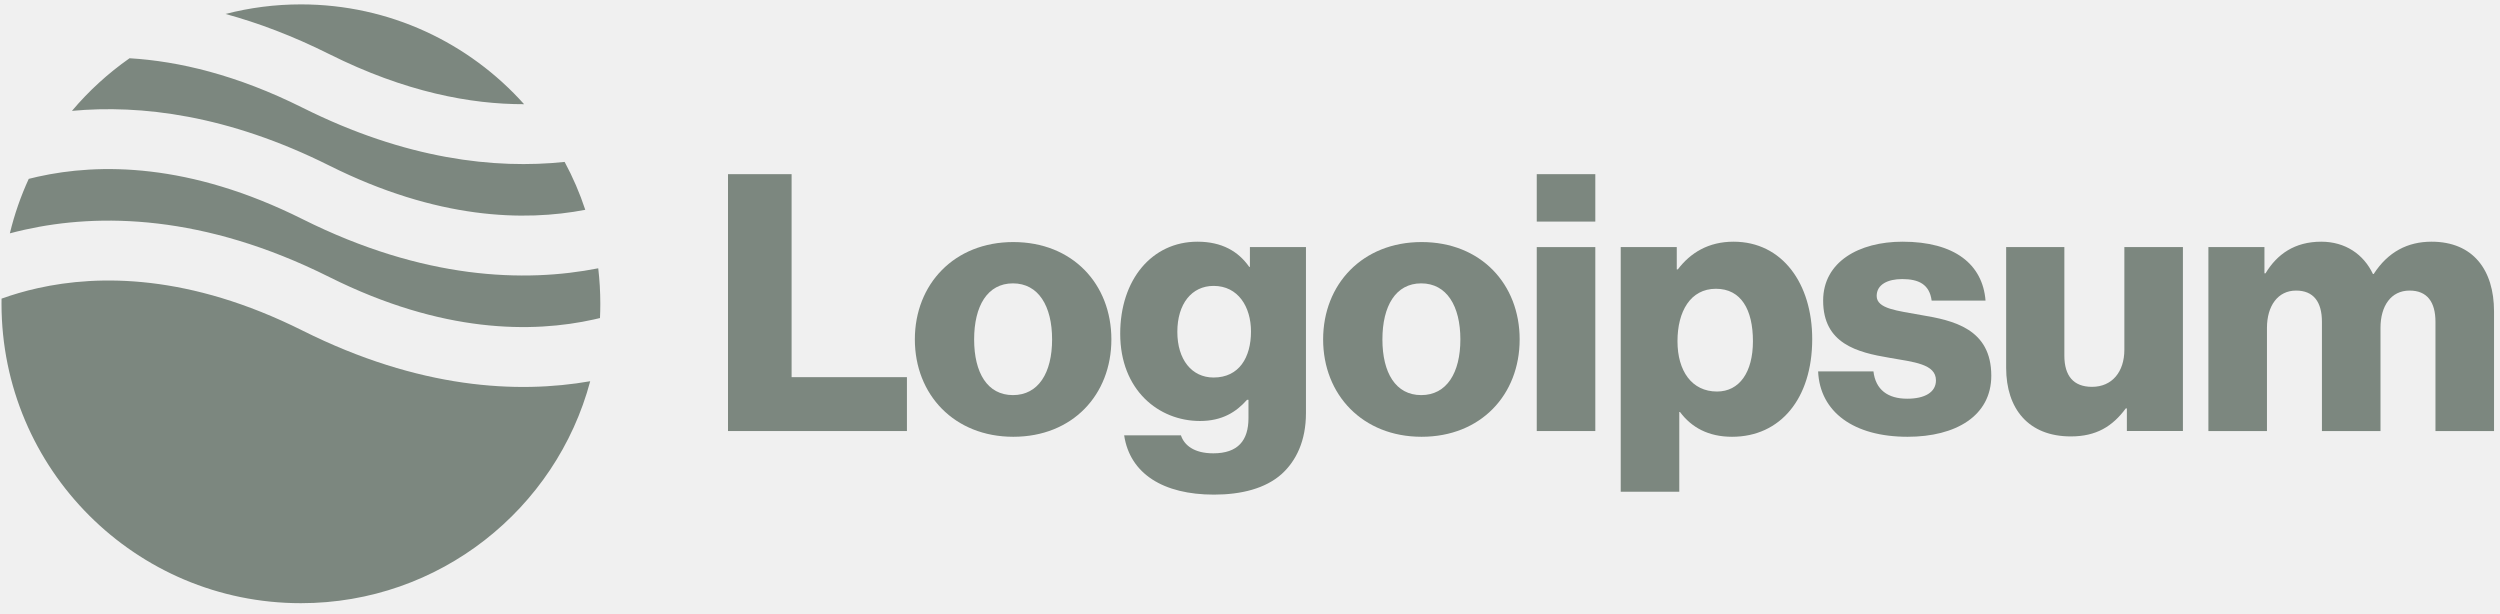
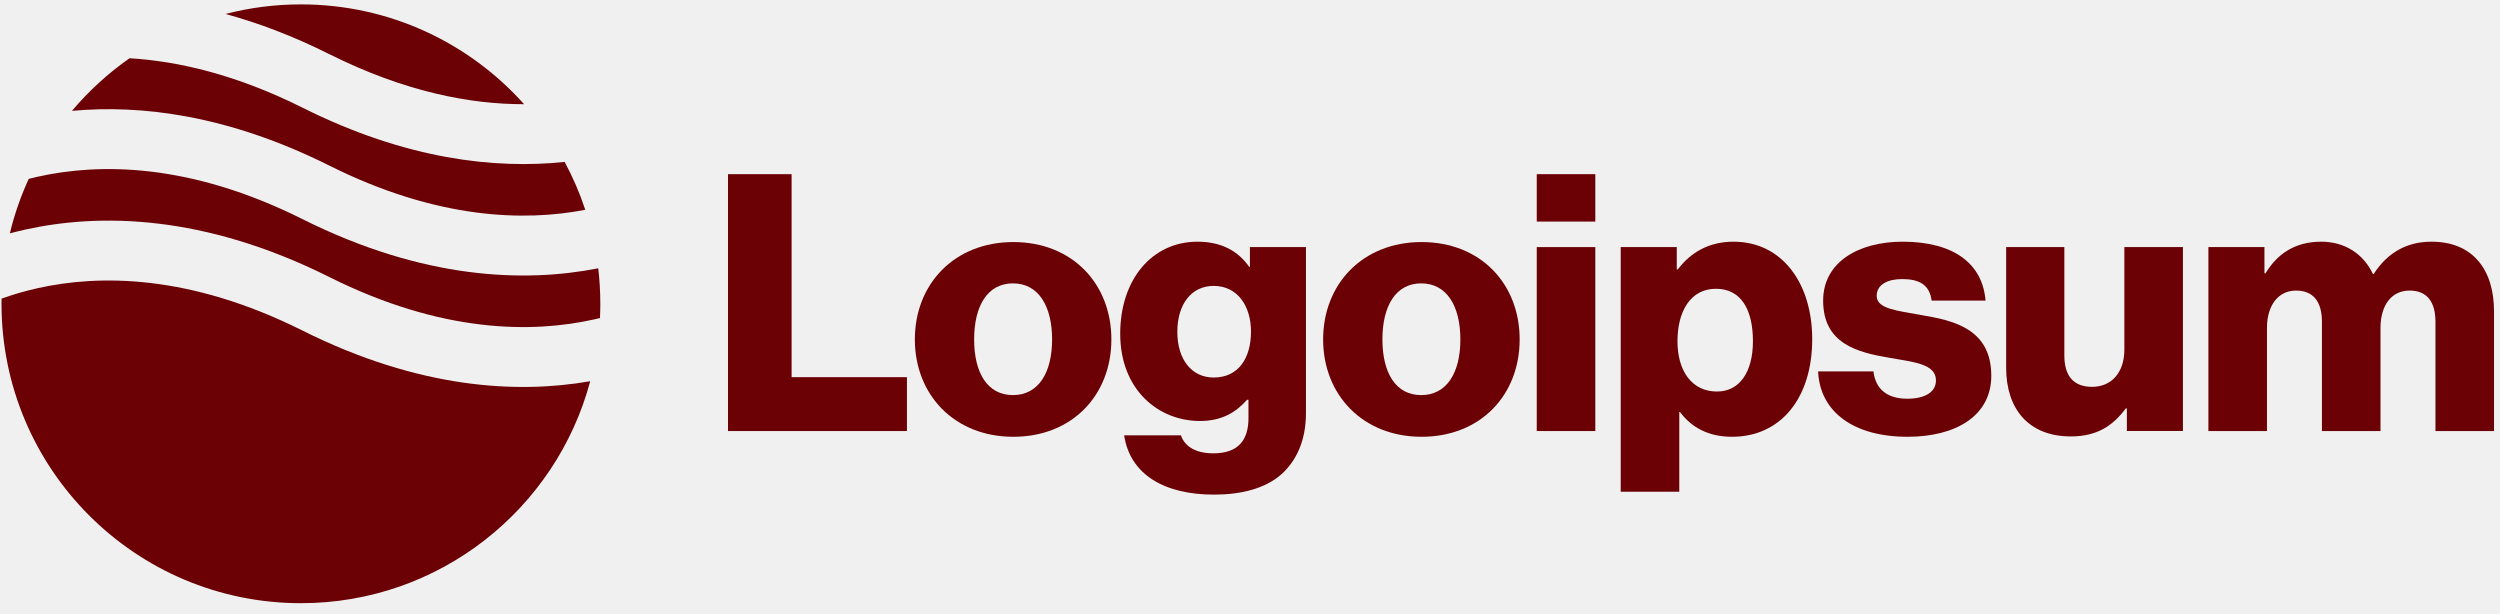
<svg xmlns="http://www.w3.org/2000/svg" width="167" height="41" viewBox="0 0 167 41" fill="none">
  <g clip-path="url(#clip0_285_246)">
-     <path d="M48.631 28.794H60.583V25.194H52.879V11.634H48.631V28.794Z" fill="#7C877F" />
-     <path d="M67.664 26.393C65.96 26.393 65.072 24.905 65.072 22.673C65.072 20.441 65.96 18.929 67.664 18.929C69.368 18.929 70.28 20.441 70.28 22.673C70.28 24.905 69.368 26.393 67.664 26.393ZM67.688 29.177C71.648 29.177 74.24 26.369 74.24 22.673C74.24 18.977 71.648 16.169 67.688 16.169C63.752 16.169 61.112 18.977 61.112 22.673C61.112 26.369 63.752 29.177 67.688 29.177Z" fill="#7C877F" />
-     <path d="M81.094 33.041C82.918 33.041 84.526 32.633 85.606 31.674C86.59 30.785 87.238 29.442 87.238 27.593V16.506H83.494V17.826H83.446C82.726 16.794 81.622 16.145 79.99 16.145C76.942 16.145 74.83 18.689 74.83 22.29C74.83 26.058 77.398 28.122 80.158 28.122C81.646 28.122 82.582 27.521 83.302 26.706H83.398V27.93C83.398 29.418 82.702 30.282 81.046 30.282C79.75 30.282 79.102 29.73 78.886 29.081H75.094C75.478 31.649 77.71 33.041 81.094 33.041ZM81.07 25.218C79.606 25.218 78.646 24.017 78.646 22.169C78.646 20.297 79.606 19.098 81.07 19.098C82.702 19.098 83.566 20.489 83.566 22.145C83.566 23.873 82.774 25.218 81.07 25.218Z" fill="#7C877F" />
-     <path d="M94.937 26.393C93.233 26.393 92.345 24.905 92.345 22.673C92.345 20.441 93.233 18.929 94.937 18.929C96.641 18.929 97.553 20.441 97.553 22.673C97.553 24.905 96.641 26.393 94.937 26.393ZM94.961 29.177C98.921 29.177 101.513 26.369 101.513 22.673C101.513 18.977 98.921 16.169 94.961 16.169C91.025 16.169 88.385 18.977 88.385 22.673C88.385 26.369 91.025 29.177 94.961 29.177Z" fill="#7C877F" />
-     <path d="M102.655 28.794H106.567V16.506H102.655V28.794ZM102.655 14.802H106.567V11.634H102.655V14.802Z" fill="#7C877F" />
-     <path d="M108.264 32.849H112.176V27.521H112.224C112.992 28.553 114.12 29.177 115.704 29.177C118.92 29.177 121.056 26.634 121.056 22.649C121.056 18.953 119.064 16.145 115.8 16.145C114.12 16.145 112.92 16.89 112.08 17.994H112.008V16.506H108.264V32.849ZM114.696 26.154C113.016 26.154 112.056 24.785 112.056 22.794C112.056 20.802 112.92 19.29 114.624 19.29C116.304 19.29 117.096 20.681 117.096 22.794C117.096 24.881 116.184 26.154 114.696 26.154Z" fill="#7C877F" />
-     <path d="M127.426 29.177C130.642 29.177 133.018 27.785 133.018 25.098C133.018 21.953 130.474 21.401 128.314 21.041C126.754 20.753 125.362 20.634 125.362 19.77C125.362 19.002 126.106 18.642 127.066 18.642C128.146 18.642 128.89 18.977 129.034 20.081H132.634C132.442 17.657 130.57 16.145 127.09 16.145C124.186 16.145 121.786 17.489 121.786 20.081C121.786 22.962 124.066 23.538 126.202 23.898C127.834 24.186 129.322 24.305 129.322 25.41C129.322 26.201 128.578 26.634 127.402 26.634C126.106 26.634 125.29 26.034 125.146 24.809H121.45C121.57 27.521 123.826 29.177 127.426 29.177Z" fill="#7C877F" />
-     <path d="M138.331 29.153C140.035 29.153 141.115 28.481 142.003 27.281H142.075V28.793H145.819V16.505H141.907V23.369C141.907 24.833 141.091 25.841 139.747 25.841C138.499 25.841 137.899 25.097 137.899 23.753V16.505H134.011V24.569C134.011 27.305 135.499 29.153 138.331 29.153Z" fill="#7C877F" />
-     <path d="M147.521 28.794H151.433V21.905C151.433 20.442 152.153 19.41 153.377 19.41C154.553 19.41 155.105 20.177 155.105 21.497V28.794H159.017V21.905C159.017 20.442 159.713 19.41 160.961 19.41C162.137 19.41 162.689 20.177 162.689 21.497V28.794H166.601V20.802C166.601 18.041 165.209 16.145 162.425 16.145C160.841 16.145 159.521 16.817 158.561 18.305H158.513C157.889 16.985 156.665 16.145 155.057 16.145C153.281 16.145 152.105 16.985 151.337 18.258H151.265V16.506H147.521V28.794Z" fill="#7C877F" />
-     <path fill-rule="evenodd" clip-rule="evenodd" d="M8.654 3.891C7.224 4.892 5.93 6.074 4.807 7.406C9.396 6.98 15.227 7.676 21.996 11.06C29.224 14.674 35.045 14.796 39.096 14.015C38.729 12.902 38.266 11.833 37.718 10.816C33.08 11.305 27.135 10.658 20.207 7.193C15.807 4.994 11.929 4.087 8.654 3.891ZM35.009 6.96C31.347 2.868 26.025 0.293 20.101 0.293C18.362 0.293 16.674 0.516 15.065 0.933C17.244 1.528 19.559 2.397 21.996 3.616C27.068 6.152 31.448 6.969 35.009 6.96ZM39.962 17.922C35.068 18.888 28.31 18.689 20.207 14.638C12.631 10.85 6.602 10.898 2.535 11.801C2.325 11.848 2.12 11.897 1.92 11.948C1.388 13.106 0.963 14.323 0.658 15.588C0.984 15.501 1.32 15.418 1.668 15.341C6.601 14.245 13.572 14.292 21.996 18.505C29.572 22.292 35.601 22.245 39.668 21.341C39.807 21.31 39.944 21.278 40.079 21.245C40.094 20.93 40.101 20.612 40.101 20.293C40.101 19.491 40.054 18.699 39.962 17.922ZM39.426 25.466C34.58 26.313 28.018 25.988 20.207 22.082C12.631 18.294 6.602 18.342 2.535 19.246C1.633 19.446 0.821 19.691 0.104 19.948C0.102 20.063 0.101 20.178 0.101 20.293C0.101 31.339 9.056 40.293 20.101 40.293C29.358 40.293 37.147 34.004 39.426 25.466Z" fill="#7C877F" />
+     <path d="M48.631 28.794H60.583V25.194H52.879V11.634H48.631V28.794Z" fill="#6b0105" />
+     <path d="M67.664 26.393C65.96 26.393 65.072 24.905 65.072 22.673C65.072 20.441 65.96 18.929 67.664 18.929C69.368 18.929 70.28 20.441 70.28 22.673C70.28 24.905 69.368 26.393 67.664 26.393ZM67.688 29.177C71.648 29.177 74.24 26.369 74.24 22.673C74.24 18.977 71.648 16.169 67.688 16.169C63.752 16.169 61.112 18.977 61.112 22.673C61.112 26.369 63.752 29.177 67.688 29.177Z" fill="#6b0105" />
+     <path d="M81.094 33.041C82.918 33.041 84.526 32.633 85.606 31.674C86.59 30.785 87.238 29.442 87.238 27.593V16.506H83.494V17.826H83.446C82.726 16.794 81.622 16.145 79.99 16.145C76.942 16.145 74.83 18.689 74.83 22.29C74.83 26.058 77.398 28.122 80.158 28.122C81.646 28.122 82.582 27.521 83.302 26.706H83.398V27.93C83.398 29.418 82.702 30.282 81.046 30.282C79.75 30.282 79.102 29.73 78.886 29.081H75.094C75.478 31.649 77.71 33.041 81.094 33.041ZM81.07 25.218C79.606 25.218 78.646 24.017 78.646 22.169C78.646 20.297 79.606 19.098 81.07 19.098C82.702 19.098 83.566 20.489 83.566 22.145C83.566 23.873 82.774 25.218 81.07 25.218Z" fill="#6b0105" />
+     <path d="M94.937 26.393C93.233 26.393 92.345 24.905 92.345 22.673C92.345 20.441 93.233 18.929 94.937 18.929C96.641 18.929 97.553 20.441 97.553 22.673C97.553 24.905 96.641 26.393 94.937 26.393ZM94.961 29.177C98.921 29.177 101.513 26.369 101.513 22.673C101.513 18.977 98.921 16.169 94.961 16.169C91.025 16.169 88.385 18.977 88.385 22.673C88.385 26.369 91.025 29.177 94.961 29.177Z" fill="#6b0105" />
+     <path d="M102.655 28.794H106.567V16.506H102.655V28.794ZM102.655 14.802H106.567V11.634H102.655V14.802Z" fill="#6b0105" />
+     <path d="M108.264 32.849H112.176V27.521H112.224C112.992 28.553 114.12 29.177 115.704 29.177C118.92 29.177 121.056 26.634 121.056 22.649C121.056 18.953 119.064 16.145 115.8 16.145C114.12 16.145 112.92 16.89 112.08 17.994H112.008V16.506H108.264V32.849ZM114.696 26.154C113.016 26.154 112.056 24.785 112.056 22.794C112.056 20.802 112.92 19.29 114.624 19.29C116.304 19.29 117.096 20.681 117.096 22.794C117.096 24.881 116.184 26.154 114.696 26.154Z" fill="#6b0105" />
+     <path d="M127.426 29.177C130.642 29.177 133.018 27.785 133.018 25.098C133.018 21.953 130.474 21.401 128.314 21.041C126.754 20.753 125.362 20.634 125.362 19.77C125.362 19.002 126.106 18.642 127.066 18.642C128.146 18.642 128.89 18.977 129.034 20.081H132.634C132.442 17.657 130.57 16.145 127.09 16.145C124.186 16.145 121.786 17.489 121.786 20.081C121.786 22.962 124.066 23.538 126.202 23.898C127.834 24.186 129.322 24.305 129.322 25.41C129.322 26.201 128.578 26.634 127.402 26.634C126.106 26.634 125.29 26.034 125.146 24.809H121.45C121.57 27.521 123.826 29.177 127.426 29.177Z" fill="#6b0105" />
+     <path d="M138.331 29.153C140.035 29.153 141.115 28.481 142.003 27.281H142.075V28.793H145.819V16.505H141.907V23.369C141.907 24.833 141.091 25.841 139.747 25.841C138.499 25.841 137.899 25.097 137.899 23.753V16.505H134.011V24.569C134.011 27.305 135.499 29.153 138.331 29.153Z" fill="#6b0105" />
+     <path d="M147.521 28.794H151.433V21.905C151.433 20.442 152.153 19.41 153.377 19.41C154.553 19.41 155.105 20.177 155.105 21.497V28.794H159.017V21.905C159.017 20.442 159.713 19.41 160.961 19.41C162.137 19.41 162.689 20.177 162.689 21.497V28.794H166.601V20.802C166.601 18.041 165.209 16.145 162.425 16.145C160.841 16.145 159.521 16.817 158.561 18.305H158.513C157.889 16.985 156.665 16.145 155.057 16.145C153.281 16.145 152.105 16.985 151.337 18.258H151.265V16.506H147.521V28.794Z" fill="#6b0105" />
+     <path fill-rule="evenodd" clip-rule="evenodd" d="M8.654 3.891C7.224 4.892 5.93 6.074 4.807 7.406C9.396 6.98 15.227 7.676 21.996 11.06C29.224 14.674 35.045 14.796 39.096 14.015C38.729 12.902 38.266 11.833 37.718 10.816C33.08 11.305 27.135 10.658 20.207 7.193C15.807 4.994 11.929 4.087 8.654 3.891ZM35.009 6.96C31.347 2.868 26.025 0.293 20.101 0.293C18.362 0.293 16.674 0.516 15.065 0.933C17.244 1.528 19.559 2.397 21.996 3.616C27.068 6.152 31.448 6.969 35.009 6.96ZM39.962 17.922C35.068 18.888 28.31 18.689 20.207 14.638C12.631 10.85 6.602 10.898 2.535 11.801C2.325 11.848 2.12 11.897 1.92 11.948C1.388 13.106 0.963 14.323 0.658 15.588C0.984 15.501 1.32 15.418 1.668 15.341C6.601 14.245 13.572 14.292 21.996 18.505C29.572 22.292 35.601 22.245 39.668 21.341C39.807 21.31 39.944 21.278 40.079 21.245C40.094 20.93 40.101 20.612 40.101 20.293C40.101 19.491 40.054 18.699 39.962 17.922ZM39.426 25.466C34.58 26.313 28.018 25.988 20.207 22.082C12.631 18.294 6.602 18.342 2.535 19.246C1.633 19.446 0.821 19.691 0.104 19.948C0.102 20.063 0.101 20.178 0.101 20.293C0.101 31.339 9.056 40.293 20.101 40.293C29.358 40.293 37.147 34.004 39.426 25.466Z" fill="#6b0105" />
  </g>
  <defs>
    <clipPath id="clip0_285_246">
      <rect width="167" height="41" fill="white" />
    </clipPath>
  </defs>
</svg>
